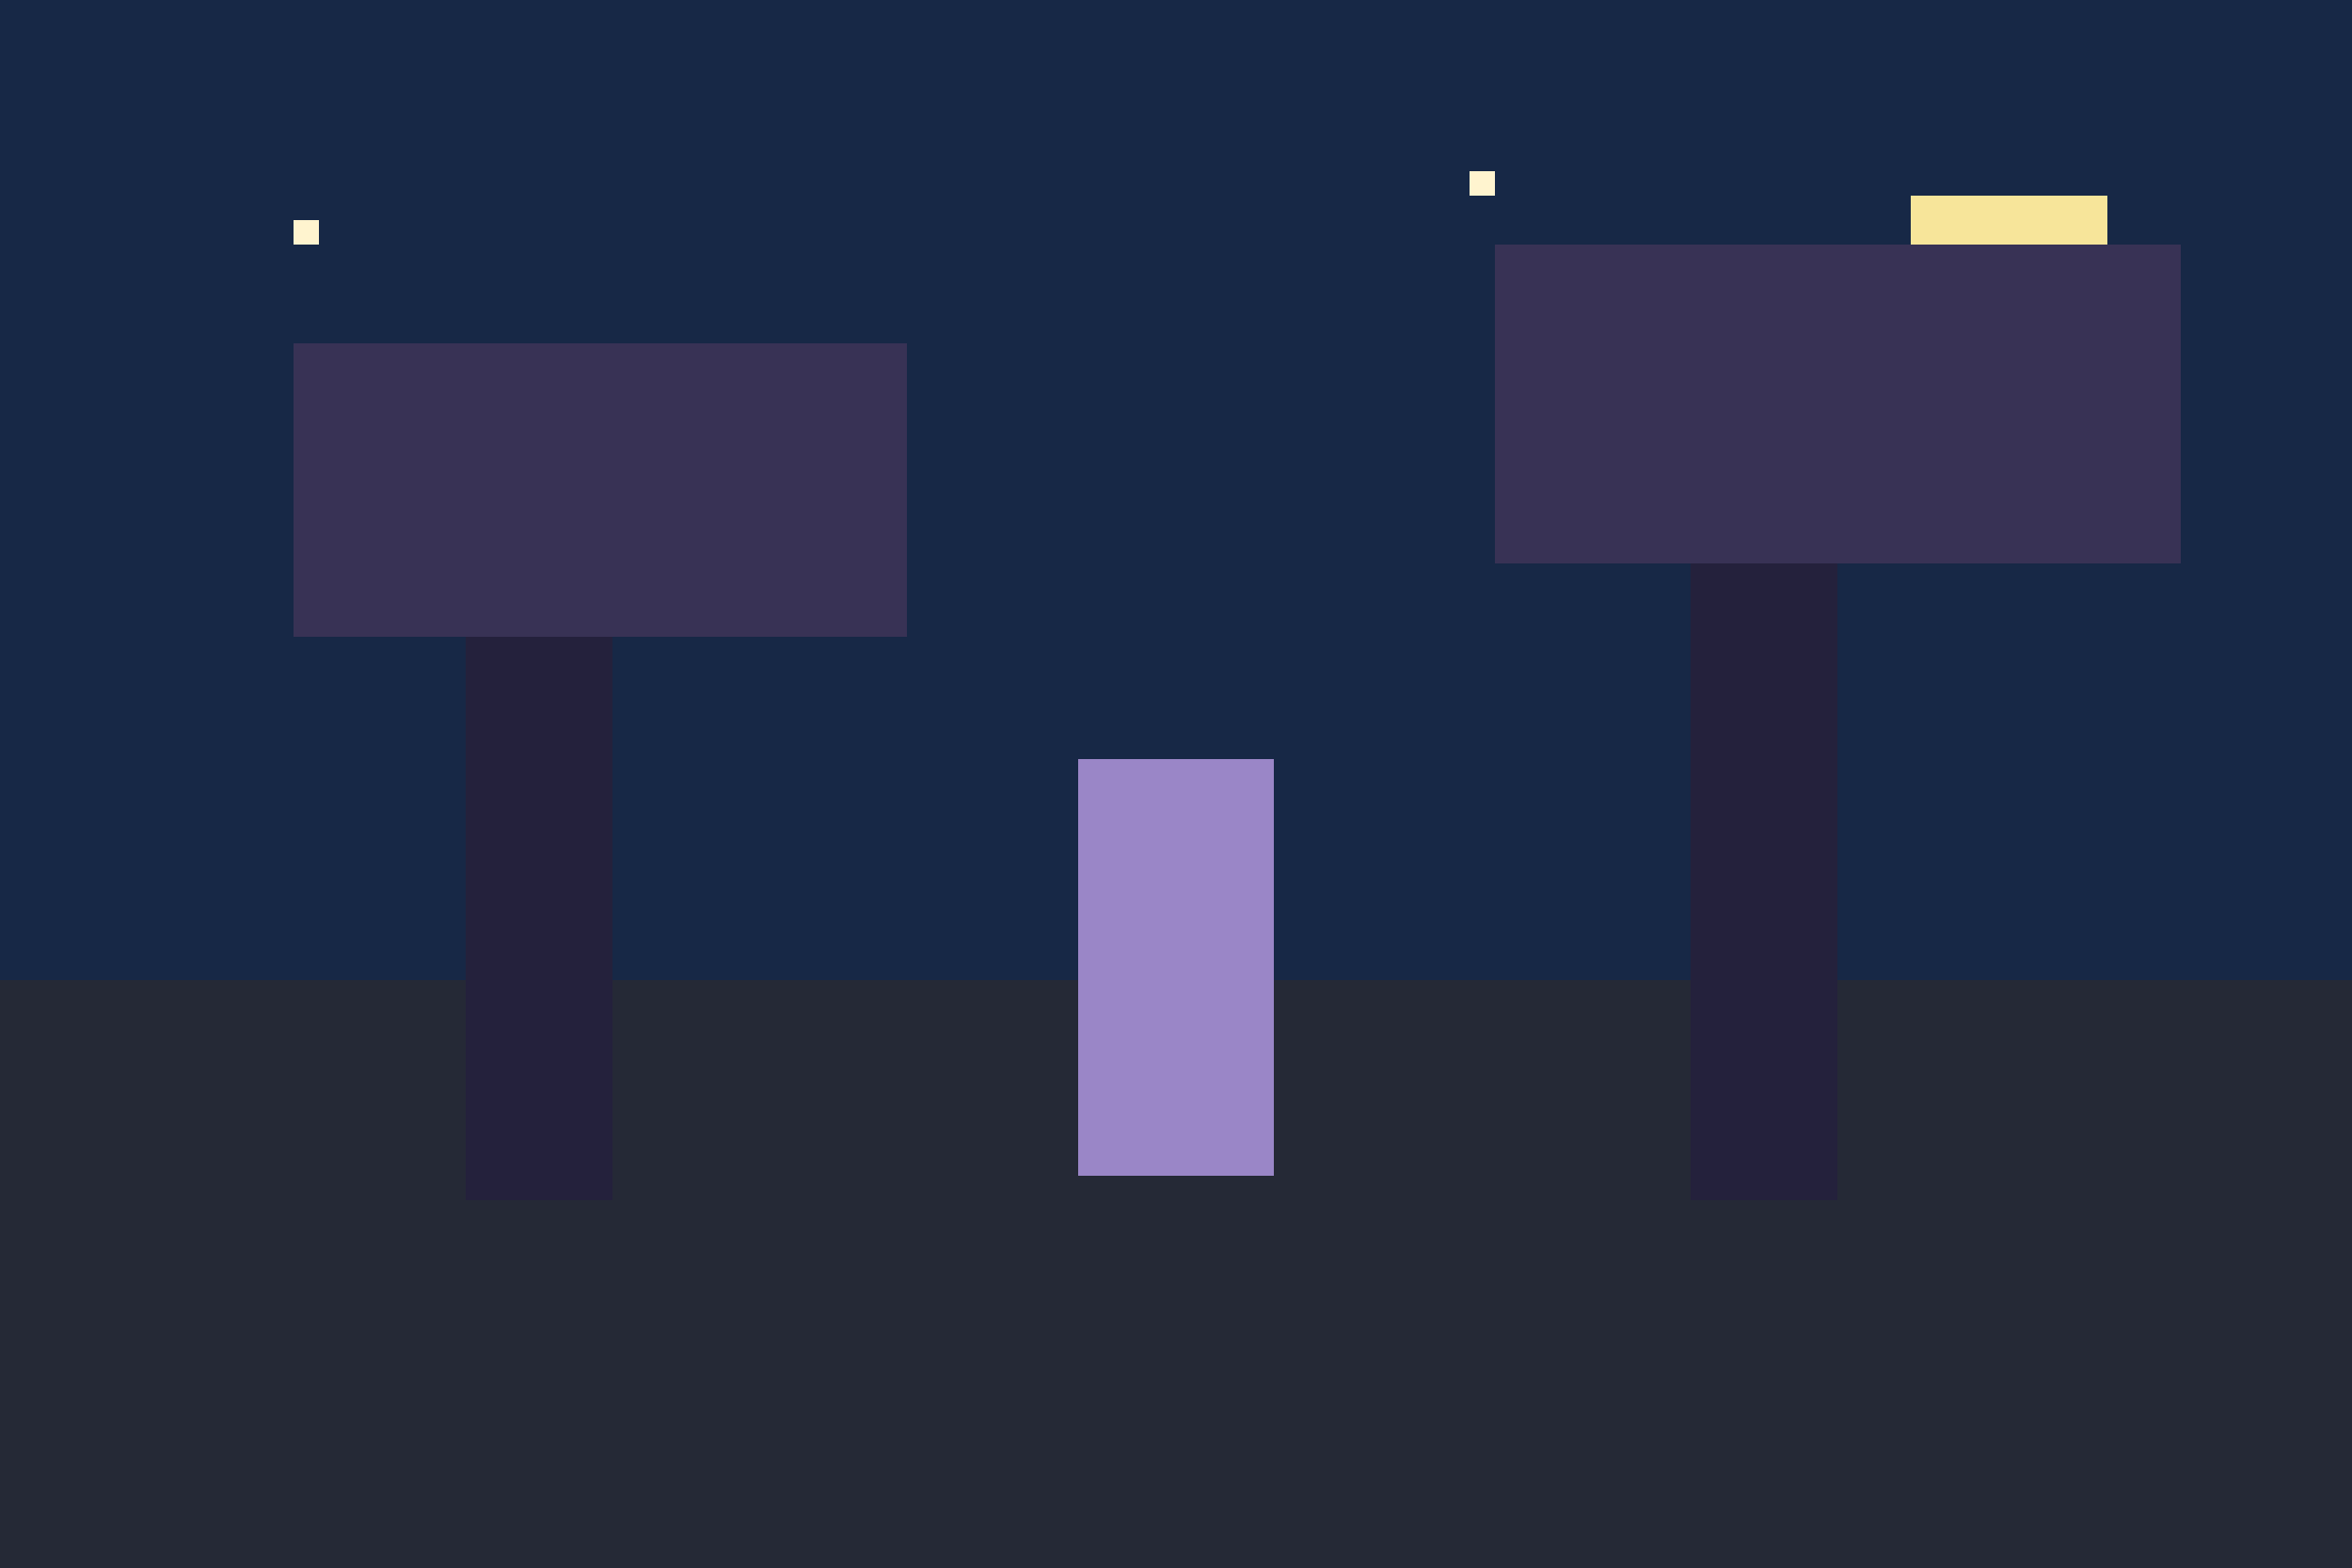
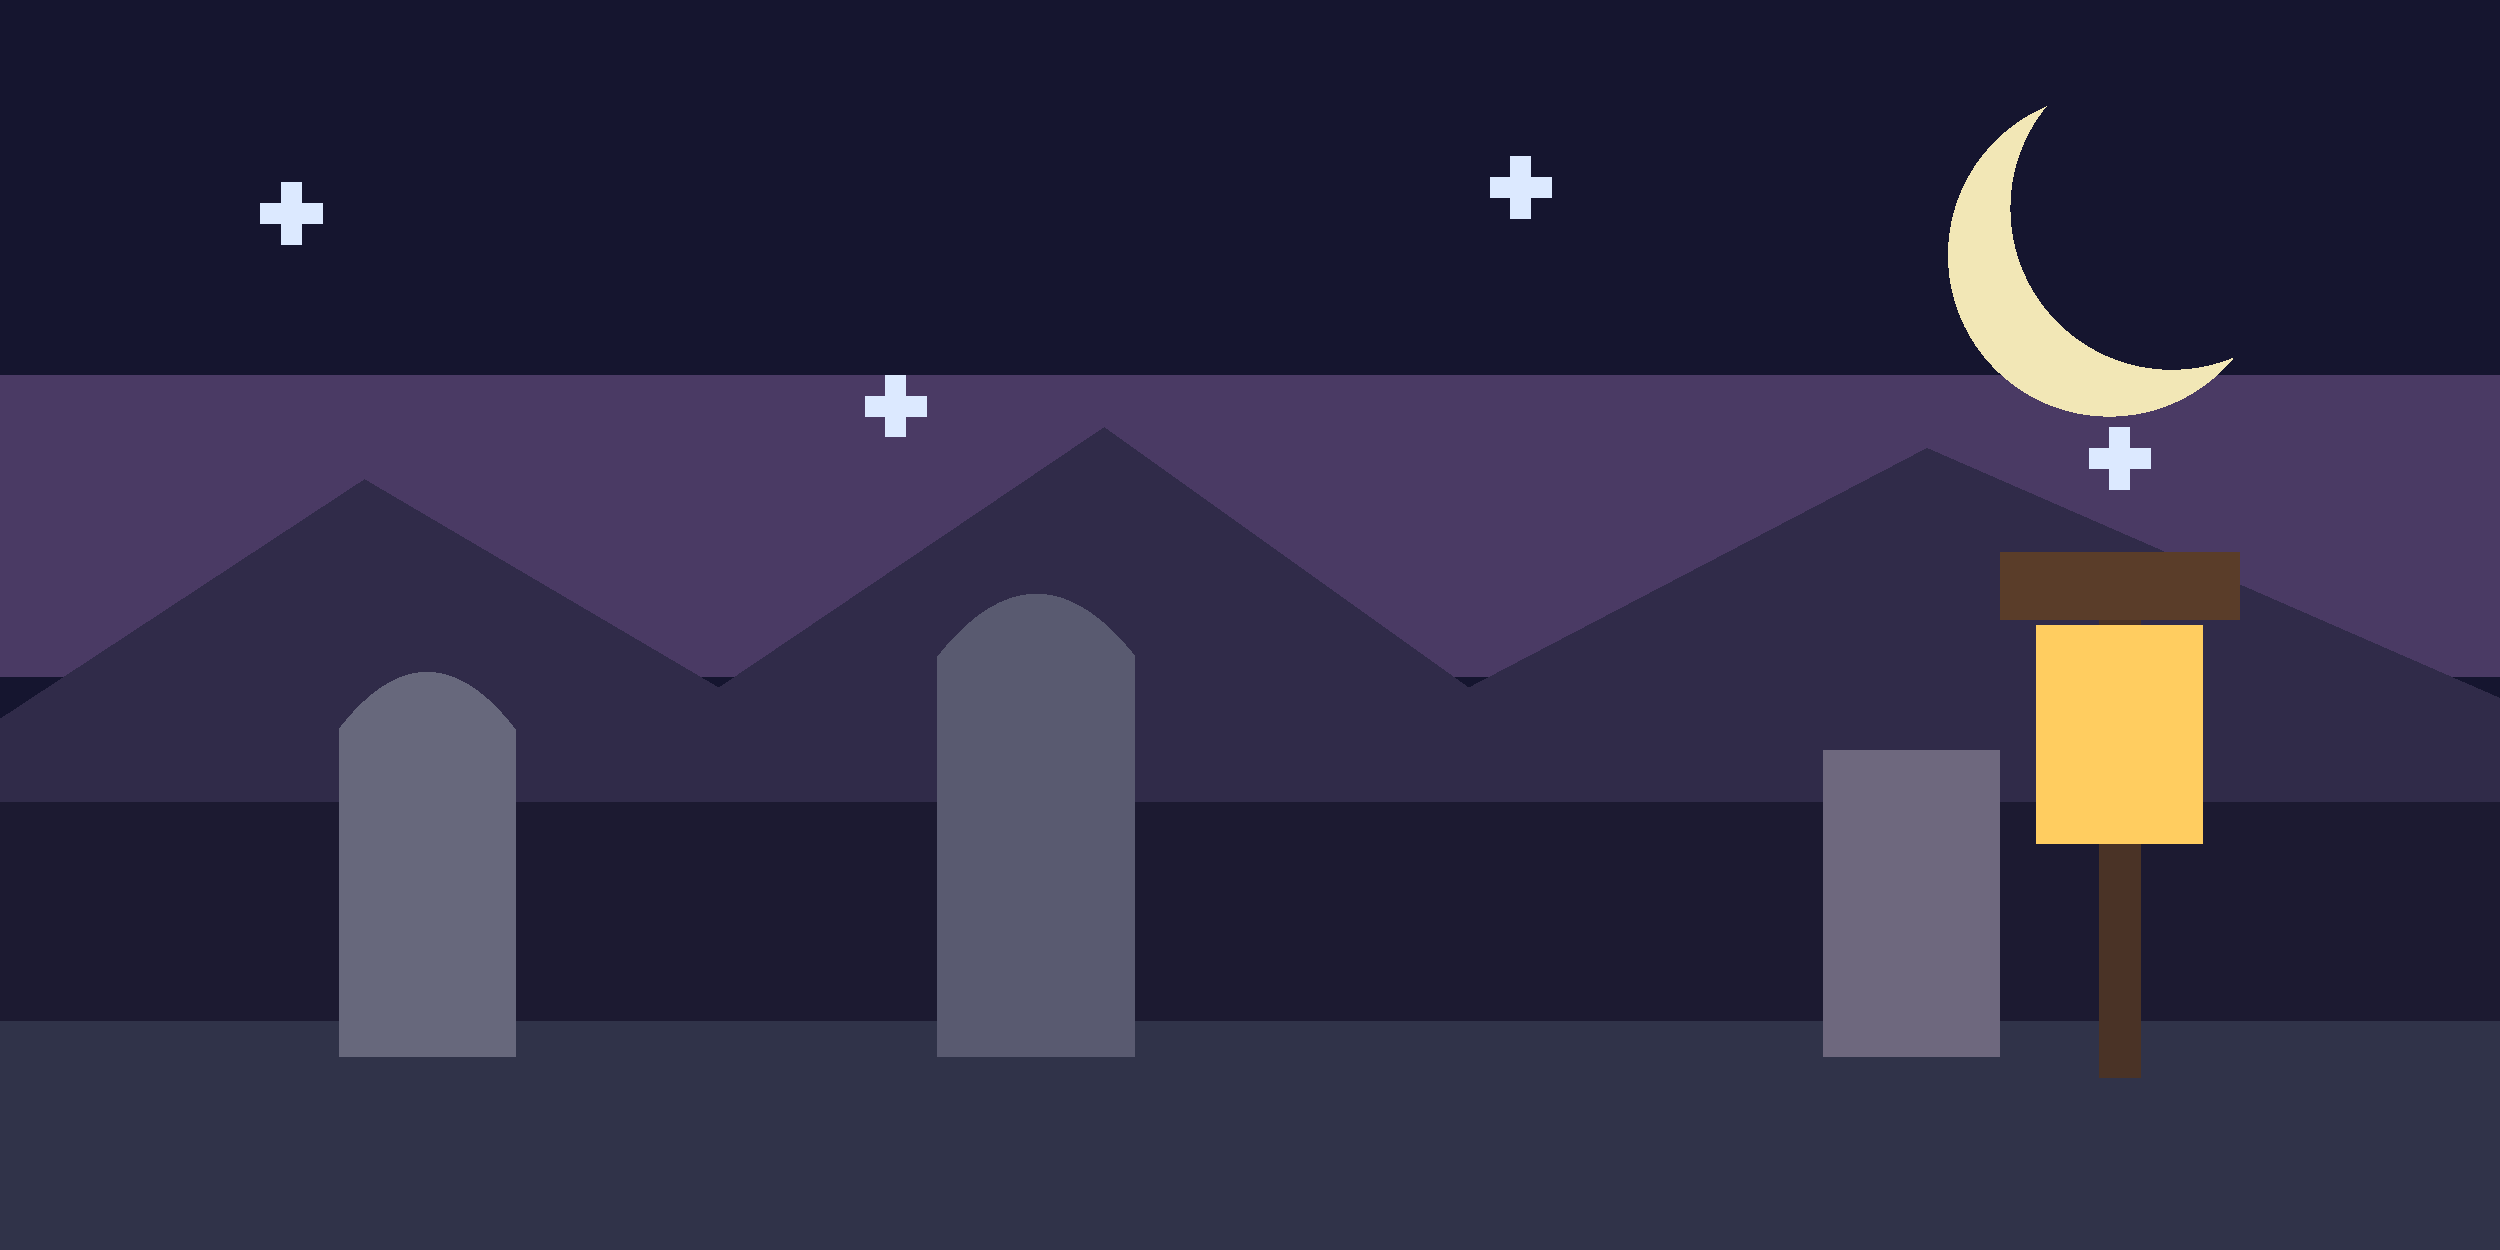
- <svg xmlns="http://www.w3.org/2000/svg" viewBox="0 0 96 64" shape-rendering="crispEdges">
-   <rect width="96" height="64" fill="#172846" />
-   <rect x="78" y="8" width="8" height="8" fill="#f7e59a" />
-   <rect x="12" y="9" width="1" height="1" fill="#fff4cf" />
-   <rect x="31" y="15" width="1" height="1" fill="#fff4cf" />
-   <rect x="60" y="7" width="1" height="1" fill="#fff4cf" />
-   <rect x="88" y="21" width="1" height="1" fill="#fff4cf" />
-   <rect y="40" width="96" height="24" fill="#252936" />
-   <rect x="19" y="22" width="6" height="27" fill="#24213c" />
-   <rect x="69" y="18" width="6" height="31" fill="#24213c" />
-   <rect x="12" y="14" width="25" height="12" fill="#383255" />
-   <rect x="61" y="10" width="28" height="13" fill="#383255" />
-   <rect x="44" y="31" width="8" height="17" fill="#9a86c7" />
+ <svg xmlns="http://www.w3.org/2000/svg" viewBox="0 0 480 240" shape-rendering="crispEdges">
+   <rect width="480" height="240" fill="#15152f" />
+   <rect y="72" width="480" height="58" fill="#4a3a64" />
+   <circle cx="405" cy="49" r="31" fill="#f2e7b6" />
+   <circle cx="417" cy="40" r="31" fill="#15152f" />
+   <rect x="54" y="35" width="4" height="12" fill="#dce9ff" />
+   <rect x="50" y="39" width="12" height="4" fill="#dce9ff" />
+   <rect x="170" y="72" width="4" height="12" fill="#dce9ff" />
+   <rect x="166" y="76" width="12" height="4" fill="#dce9ff" />
+   <rect x="290" y="30" width="4" height="12" fill="#dce9ff" />
+   <rect x="286" y="34" width="12" height="4" fill="#dce9ff" />
+   <rect x="405" y="82" width="4" height="12" fill="#dce9ff" />
+   <rect x="401" y="86" width="12" height="4" fill="#dce9ff" />
+   <polygon points="0,138 70,92 138,132 212,82 282,132 370,86 480,134 480,174 0,174" fill="#302b49" />
+   <rect y="154" width="480" height="86" fill="#1c1a31" />
+   <rect x="0" y="196" width="480" height="44" fill="#303349" />
+   <rect x="65" y="140" width="34" height="63" fill="#67687c" />
+   <path d="M65 140 Q82 118 99 140" fill="#67687c" />
+   <rect x="180" y="126" width="38" height="77" fill="#595a70" />
+   <path d="M180 126 Q199 102 218 126" fill="#595a70" />
+   <rect x="350" y="144" width="34" height="59" fill="#6e687e" />
+   <rect x="403" y="112" width="8" height="95" fill="#4a3326" />
+   <rect x="384" y="106" width="46" height="13" fill="#5a3d29" />
+   <rect x="391" y="120" width="32" height="42" fill="#ffcd60" />
</svg>
